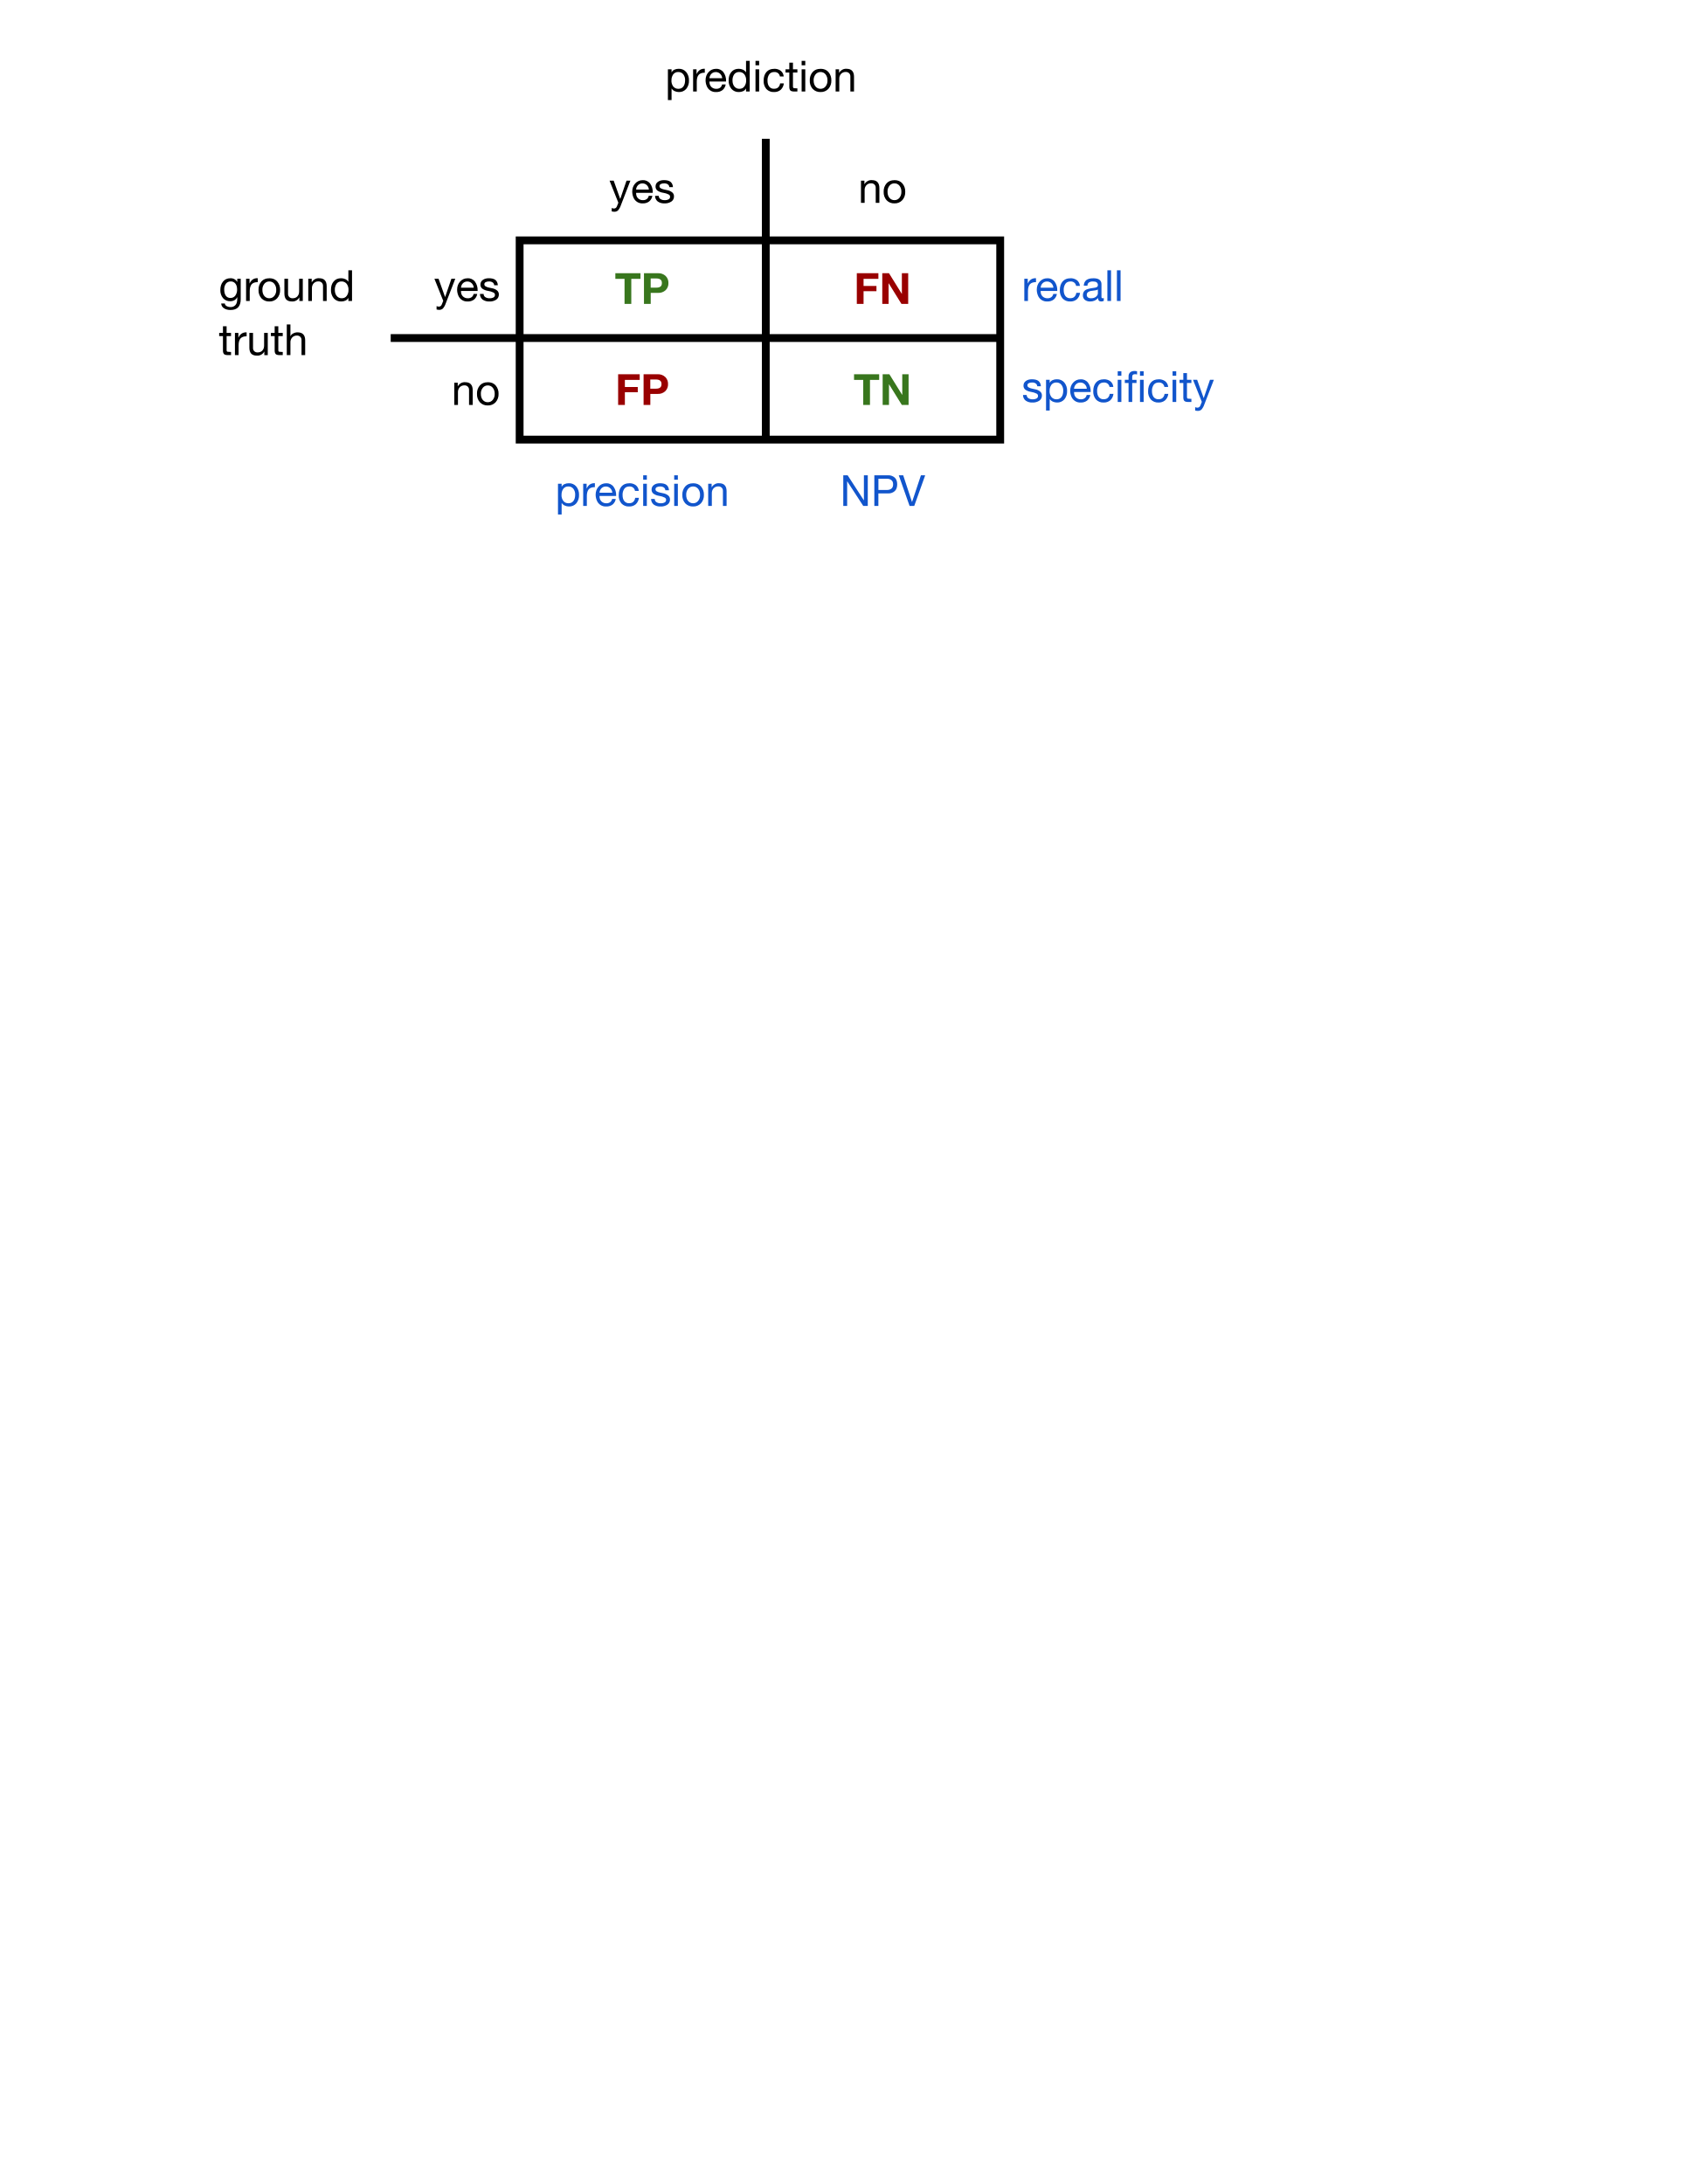
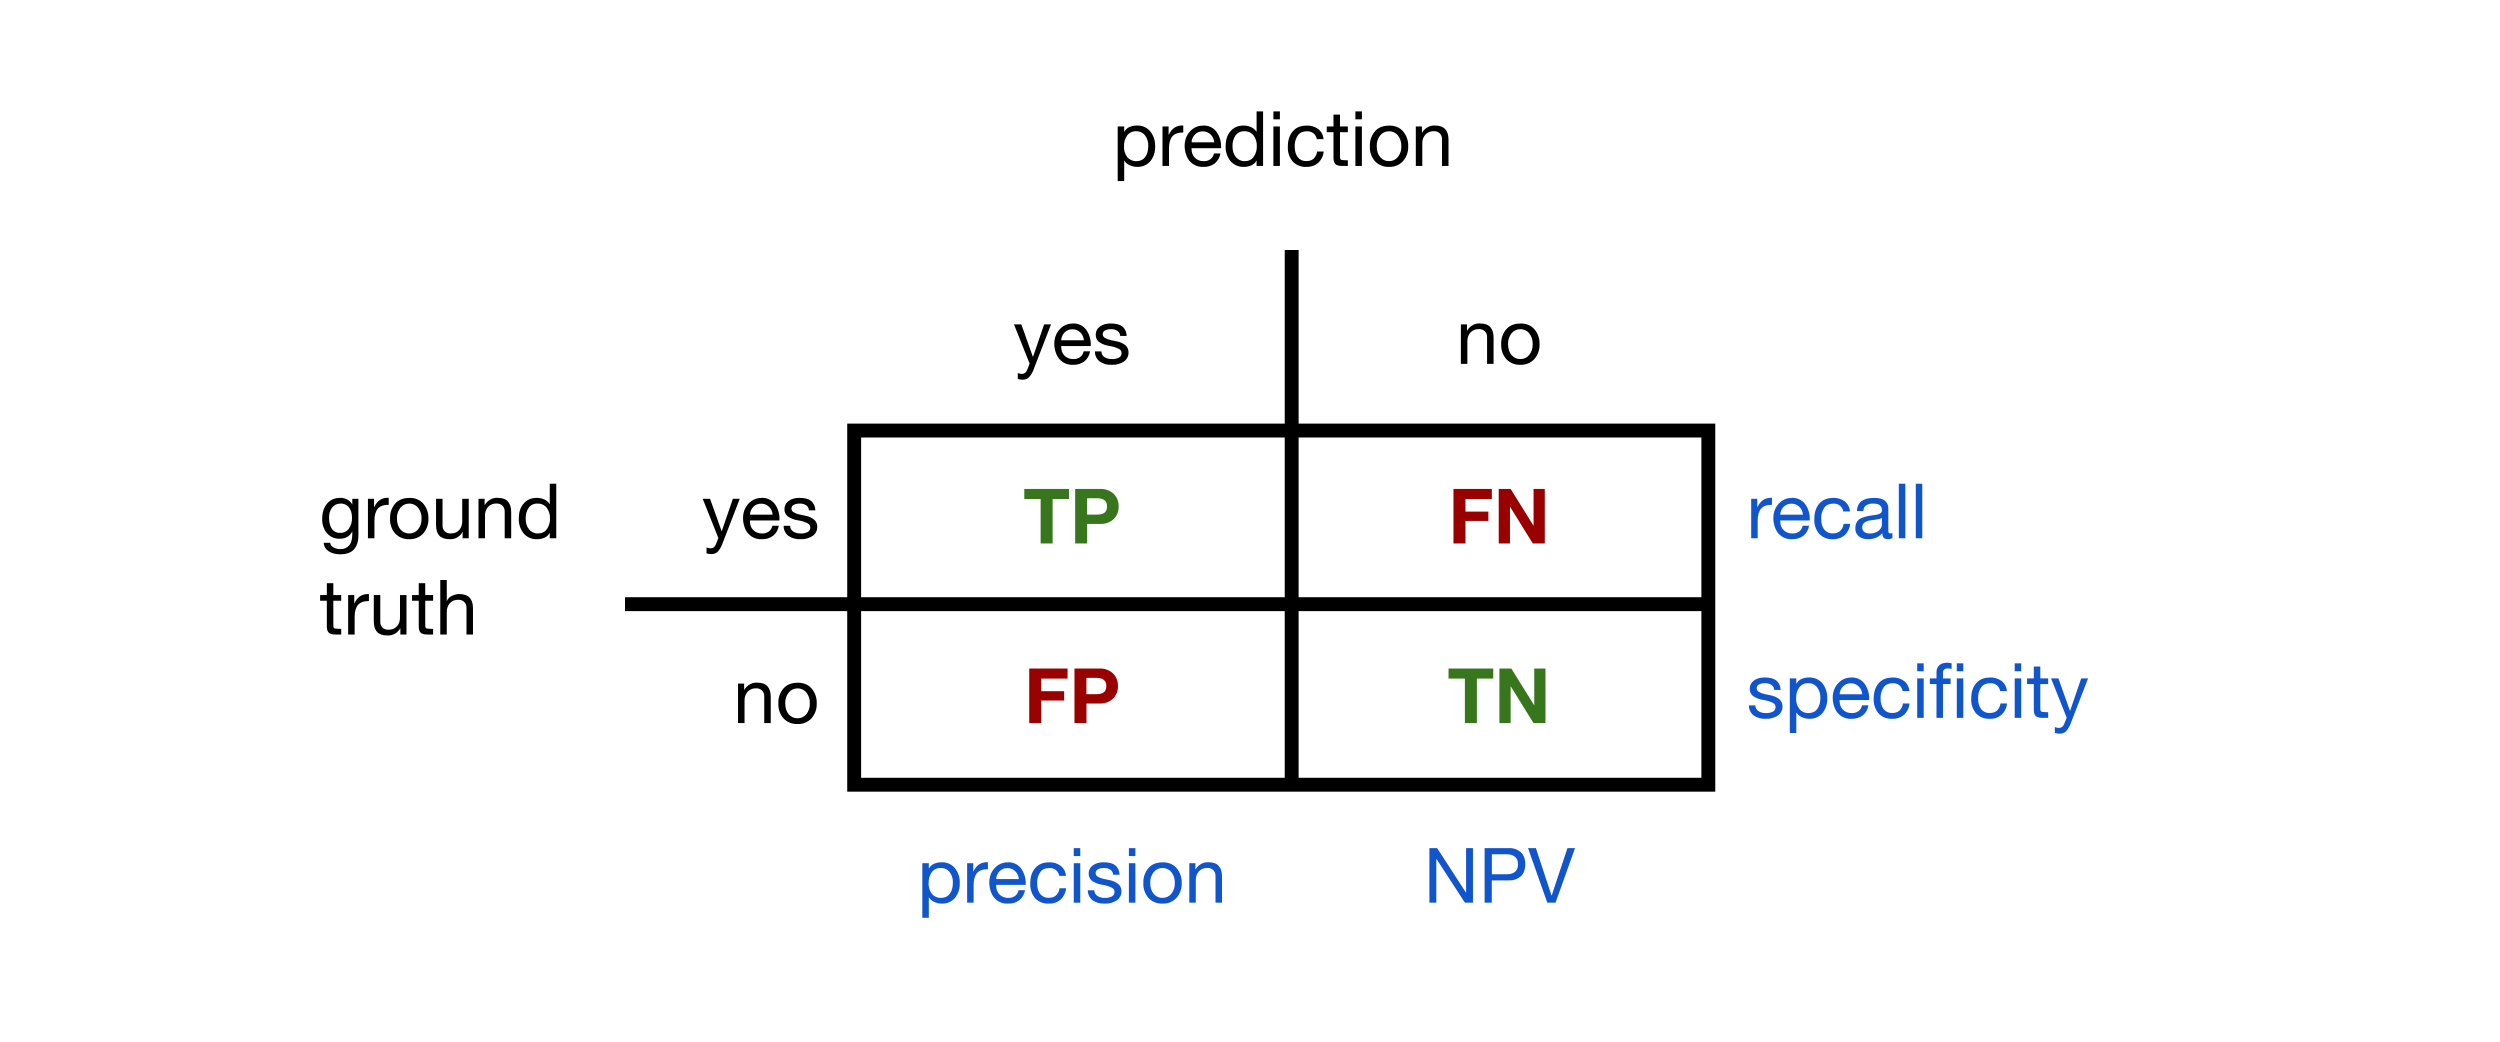
- <svg xmlns="http://www.w3.org/2000/svg" xmlns:xlink="http://www.w3.org/1999/xlink" width="816" height="1056" viewBox="130 180 432 360">
+ <svg xmlns="http://www.w3.org/2000/svg" xmlns:xlink="http://www.w3.org/1999/xlink" width="100%" height="250" viewBox="140 80 360 150">
  <path d="M0 0h612v792H0z" fill="#fff" />
  <clipPath id="a">
    <path d="M263.25 87.942h123v24.363h-123z" fill-rule="evenodd" />
  </clipPath>
  <g clip-path="url(#a)">
    <symbol id="b">
      <path d="M.252.727A.215.215 0 0 0 .426.651.294.294 0 0 0 .49.455.29.29 0 0 0 .427.26.215.215 0 0 0 .254.186a.237.237 0 0 0-.094.02.163.163 0 0 0-.073.061H.085V0H0v.715h.085v-.07h.002A.133.133 0 0 0 .15.706a.232.232 0 0 0 .102.021m-.17-.27A.22.22 0 0 1 .125.314a.147.147 0 0 1 .12-.053c.05 0 .087.018.114.053C.386.349.4.398.4.461a.213.213 0 0 1-.042.137.141.141 0 0 1-.118.054.138.138 0 0 1-.116-.054.228.228 0 0 1-.041-.141z" />
    </symbol>
    <symbol id="c">
      <path d="M.26.53h.006L.272.528v-.09C.208.439.161.422.13.389.1.353.085.301.085.23V0H0v.517h.08V.408h.002C.102.45.126.48.155.5.185.52.22.53.26.53z" />
    </symbol>
    <symbol id="d">
      <path d="M.243.541a.205.205 0 0 0 .173-.08.328.328 0 0 0 .061-.206v-.01H.09V.24C.09.189.104.15.133.12A.156.156 0 0 1 .25.075a.14.14 0 0 1 .09.027.124.124 0 0 1 .044.074h.084A.212.212 0 0 0 .394.045.23.23 0 0 0 .248 0a.22.22 0 0 0-.221.14A.354.354 0 0 0 0 .273c0 .076.023.14.069.19a.224.224 0 0 0 .174.077M.09.321h.297A.155.155 0 0 1 .34.424a.141.141 0 0 1-.104.041.14.14 0 0 1-.1-.04A.159.159 0 0 1 .09.32z" />
    </symbol>
    <symbol id="e">
      <path d="M.49.726V.012H.405v.07H.403A.133.133 0 0 0 .339.021.23.23 0 0 0 .238 0a.218.218 0 0 0-.174.075A.292.292 0 0 0 0 .272c0 .08.02.145.063.194.041.05.1.075.172.075a.231.231 0 0 0 .097-.02.16.16 0 0 0 .07-.06h.003v.265H.49m-.4-.46C.09.212.104.166.133.13A.143.143 0 0 1 .25.075C.3.075.339.093.366.13A.226.226 0 0 1 .408.27a.222.222 0 0 1-.043.142.145.145 0 0 1-.121.054A.134.134 0 0 1 .13.413.238.238 0 0 1 .09.267z" />
    </symbol>
    <symbol id="f">
      <path d="M.085.714V.61H0v.104h.085m0-.197V0H0v.517h.085z" />
    </symbol>
    <symbol id="g">
      <path d="M.244.541A.247.247 0 0 0 .397.496a.185.185 0 0 0 .07-.133H.379A.125.125 0 0 1 .335.44a.13.13 0 0 1-.084.026C.198.466.158.45.131.413A.238.238 0 0 1 .09.264C.09.207.103.161.13.126a.133.133 0 0 1 .11-.05c.042 0 .075.01.098.032a.15.15 0 0 1 .045.093H.47A.238.238 0 0 0 .397.052.225.225 0 0 0 .242 0a.228.228 0 0 0-.178.07A.278.278 0 0 0 0 .265C0 .35.022.416.065.466.109.516.168.54.244.54z" />
    </symbol>
    <symbol id="h">
      <path d="M.173.672V.517h.103V.442H.173V.118c0-.026.009-.04.026-.04A.714.714 0 0 1 .252.074h.024V0h-.07C.16 0 .128.008.112.025S.088.069.088.108v.334H0v.075h.088v.155h.085z" />
    </symbol>
    <symbol id="i">
      <path d="M.251.541c.078 0 .14-.025.184-.076A.284.284 0 0 0 .502.27.278.278 0 0 0 .434.075.236.236 0 0 0 .25 0a.239.239 0 0 0-.182.073A.276.276 0 0 0 0 .27a.28.28 0 0 0 .068.197C.113.517.174.54.25.54M.09.27C.09.21.105.163.135.128A.146.146 0 0 1 .251.075c.047 0 .085.018.115.053A.21.21 0 0 1 .412.27a.213.213 0 0 1-.045.142.145.145 0 0 1-.117.054.145.145 0 0 1-.114-.053A.21.21 0 0 1 .09.27z" />
    </symbol>
    <symbol id="j">
      <path d="M.25.529C.313.529.358.513.386.48.414.449.428.403.428.344V0H.343v.353c0 .03-.01.053-.028.072a.103.103 0 0 1-.078.03A.144.144 0 0 1 .125.41a.163.163 0 0 1-.04-.115V0H0v.517h.08V.435h.002a.184.184 0 0 0 .07.07C.178.522.211.53.25.53z" />
    </symbol>
    <use xlink:href="#b" transform="matrix(11 0 0 -11 300.95 106.077)" />
    <use xlink:href="#c" transform="matrix(11 0 0 -11 307.4 103.897)" />
    <use xlink:href="#d" transform="matrix(11 0 0 -11 310.589 104.031)" />
    <use xlink:href="#e" transform="matrix(11 0 0 -11 316.493 104.031)" />
    <use xlink:href="#f" transform="matrix(11 0 0 -11 323.368 103.897)" />
    <use xlink:href="#g" transform="matrix(11 0 0 -11 325.45 104.031)" />
    <use xlink:href="#h" transform="matrix(11 0 0 -11 331.054 103.897)" />
    <use xlink:href="#f" transform="matrix(11 0 0 -11 335.176 103.897)" />
    <use xlink:href="#i" transform="matrix(11 0 0 -11 337.259 104.031)" />
    <use xlink:href="#j" transform="matrix(11 0 0 -11 343.877 103.897)" />
  </g>
  <clipPath id="k">
    <path d="M263.25 116.442h61.5v24.363h-61.5z" fill-rule="evenodd" />
  </clipPath>
  <g clip-path="url(#k)">
    <symbol id="l">
      <path d="M.096.724.247.301H.25l.145.423h.09L.264.152a.356.356 0 0 0-.066-.12A.12.12 0 0 0 .109 0 .229.229 0 0 0 .05.009v.078L.075.079A.086.086 0 0 1 .1.075c.035 0 .059.017.072.052L.205.21 0 .724h.096z" />
    </symbol>
    <symbol id="m">
      <path d="M.205.541c.07 0 .121-.013.155-.04C.394.472.413.432.416.378H.331V.38a.081.081 0 0 1-.036.064.143.143 0 0 1-.084.022.16.16 0 0 1-.08-.017.055.055 0 0 1-.003-.095.227.227 0 0 1 .078-.03l.08-.017A.252.252 0 0 0 .4.255.116.116 0 0 0 .44.163a.14.14 0 0 0-.06-.12A.267.267 0 0 0 .22 0a.253.253 0 0 0-.158.044A.165.165 0 0 0 0 .175h.085A.089.089 0 0 1 .124.101a.172.172 0 0 1 .1-.026.18.18 0 0 1 .093.02.063.063 0 0 1 .032.057C.35.175.34.194.317.207a.42.42 0 0 1-.129.04.304.304 0 0 0-.137.054.119.119 0 0 0-.04.093c0 .045.019.081.055.107.037.027.083.04.14.04z" />
    </symbol>
    <use xlink:href="#l" transform="matrix(11 0 0 -11 286.013 134.674)" />
    <use xlink:href="#d" transform="matrix(11 0 0 -11 291.82 132.531)" />
    <use xlink:href="#m" transform="matrix(11 0 0 -11 297.665 132.531)" />
  </g>
  <clipPath id="n">
    <path d="M326.25 116.442h60v24.363h-60z" fill-rule="evenodd" />
  </clipPath>
  <g clip-path="url(#n)">
    <use xlink:href="#j" transform="matrix(11 0 0 -11 350.366 132.397)" />
    <use xlink:href="#i" transform="matrix(11 0 0 -11 356.173 132.531)" />
  </g>
  <clipPath id="o">
    <path d="M180.75 141.555h49.5v38.226h-49.5z" fill-rule="evenodd" />
  </clipPath>
  <g clip-path="url(#o)">
    <symbol id="p">
      <path d="M.238.739A.18.18 0 0 0 .332.715.163.163 0 0 0 .393.653h.001v.074h.08V.25C.474.167.454.106.415.063.376.021.315 0 .235 0c-.06 0-.11.013-.15.04A.135.135 0 0 0 .02.151h.085C.106.125.12.105.147.09A.186.186 0 0 1 .239.068a.14.14 0 0 1 .115.05C.381.15.394.2.394.266v.032H.392A.153.153 0 0 0 .33.229.19.19 0 0 0 .23.204a.212.212 0 0 0-.168.072.28.28 0 0 0-.062.19C0 .545.02.61.063.662c.041.051.1.077.175.077M.09.476c0-.061.013-.11.038-.145A.126.126 0 0 1 .236.28c.047 0 .084.018.112.054A.234.234 0 0 1 .39.479c0 .055-.013.1-.039.134a.129.129 0 0 1-.11.051A.135.135 0 0 1 .13.613.216.216 0 0 1 .09.476z" />
    </symbol>
    <symbol id="q">
      <path d="M.085.53V.176A.1.1 0 0 1 .113.104.104.104 0 0 1 .19.075C.24.075.277.09.303.12c.027.03.04.068.04.114v.295h.085V.012h-.08v.082H.346A.179.179 0 0 0 .178 0C.118 0 .073.015.043.046.014.078 0 .124 0 .185v.344h.085z" />
    </symbol>
    <use xlink:href="#p" transform="matrix(11 0 0 -11 186.397 159.82)" />
    <use xlink:href="#c" transform="matrix(11 0 0 -11 192.983 157.51)" />
    <use xlink:href="#i" transform="matrix(11 0 0 -11 196.171 157.644)" />
    <use xlink:href="#q" transform="matrix(11 0 0 -11 202.79 157.644)" />
    <use xlink:href="#j" transform="matrix(11 0 0 -11 208.903 157.51)" />
    <use xlink:href="#e" transform="matrix(11 0 0 -11 214.71 157.644)" />
    <symbol id="r">
      <path d="M.085.714V.44h.002C.099.469.12.49.15.505.18.521.213.53.25.53.313.529.358.513.386.48.414.449.428.403.428.344V0H.343v.353c0 .03-.01.053-.028.072a.103.103 0 0 1-.078.03A.144.144 0 0 1 .125.41a.163.163 0 0 1-.04-.115V0H0v.714h.085z" />
    </symbol>
    <use xlink:href="#h" transform="matrix(11 0 0 -11 186.097 171.372)" />
    <use xlink:href="#c" transform="matrix(11 0 0 -11 190.133 171.372)" />
    <use xlink:href="#q" transform="matrix(11 0 0 -11 193.826 171.507)" />
    <use xlink:href="#h" transform="matrix(11 0 0 -11 199.332 171.372)" />
    <use xlink:href="#r" transform="matrix(11 0 0 -11 203.401 171.372)" />
  </g>
  <clipPath id="s">
    <path d="M230.25 141.555h32.25v24.363h-32.25z" fill-rule="evenodd" />
  </clipPath>
  <g clip-path="url(#s)">
    <use xlink:href="#l" transform="matrix(11 0 0 -11 241.19 159.787)" />
    <use xlink:href="#d" transform="matrix(11 0 0 -11 246.997 157.644)" />
    <use xlink:href="#m" transform="matrix(11 0 0 -11 252.842 157.644)" />
  </g>
  <clipPath id="t">
    <path d="M264 142.305h60.75v24.363H264z" fill-rule="evenodd" />
  </clipPath>
  <g clip-path="url(#t)">
    <symbol id="u">
      <path d="M.585.714V.582H.371V0H.214v.582H0v.132h.585z" />
    </symbol>
    <symbol id="v">
      <path d="M.327.714A.243.243 0 0 0 .504.65.219.219 0 0 0 .569.485.22.22 0 0 0 .504.319.243.243 0 0 0 .327.256h-.17V0H0v.714h.327M.284.378c.045 0 .078.008.1.025.022.017.033.044.033.082 0 .036-.01.063-.032.08-.02.018-.055.027-.1.027H.156V.378h.127z" />
    </symbol>
    <use xlink:href="#u" transform="matrix(11 0 0 -11 287.497 158.26)" fill="#38761d" />
    <use xlink:href="#v" transform="matrix(11 0 0 -11 294.824 158.26)" fill="#38761d" />
  </g>
  <clipPath id="w">
    <path d="M326.25 142.305h59.25v24.363h-59.25z" fill-rule="evenodd" />
  </clipPath>
  <g clip-path="url(#w)">
    <symbol id="x">
      <path d="M.502.714V.582H.157V.417h.3V.295h-.3V0H0v.714h.502z" />
    </symbol>
    <symbol id="y">
      <path d="m.156.714.298-.48h.002v.48h.147V0H.446L.15.478H.147V0H0v.714h.156z" />
    </symbol>
    <use xlink:href="#x" transform="matrix(11 0 0 -11 349.3 158.26)" fill="#900" />
    <use xlink:href="#y" transform="matrix(11 0 0 -11 355.817 158.26)" fill="#900" />
  </g>
  <clipPath id="z">
    <path d="M387 141.555h152.25v24.363H387z" fill-rule="evenodd" />
  </clipPath>
  <g clip-path="url(#z)">
    <symbol id="A">
      <path d="M.24.541C.31.541.36.528.388.503a.125.125 0 0 0 .044-.1V.104c0-.019.01-.029.027-.029A.156.156 0 0 1 .486.08V.014A.133.133 0 0 0 .426 0C.401 0 .383.007.371.02.359.033.353.053.353.08a.216.216 0 0 0-.08-.06A.254.254 0 0 0 .171 0a.191.191 0 0 0-.126.038A.132.132 0 0 0 0 .145c0 .047.015.083.044.11.03.028.1.048.21.062a.18.18 0 0 1 .075.021c.013.01.02.024.02.043C.349.41.339.43.32.445.303.459.273.466.233.466A.156.156 0 0 1 .14.442C.118.426.107.402.105.368H.02c.003.057.023.1.06.13C.119.527.172.54.24.54M.09.151C.09.127.099.11.116.095A.12.12 0 0 1 .19.075c.048 0 .086.012.115.036.028.024.043.05.043.08v.088A.13.13 0 0 0 .292.26a5.117 5.117 0 0 0-.09-.013.171.171 0 0 1-.085-.031A.078.078 0 0 1 .09.15z" />
    </symbol>
    <symbol id="B">
      <path d="M.085.714V0H0v.714h.085z" />
    </symbol>
    <use xlink:href="#c" transform="matrix(11 0 0 -11 392.171 157.51)" fill="#15c" />
    <use xlink:href="#d" transform="matrix(11 0 0 -11 395.36 157.644)" fill="#15c" />
    <use xlink:href="#g" transform="matrix(11 0 0 -11 401.263 157.644)" fill="#15c" />
    <use xlink:href="#A" transform="matrix(11 0 0 -11 407.167 157.644)" fill="#15c" />
    <use xlink:href="#B" transform="matrix(11 0 0 -11 413.431 157.51)" fill="#15c" />
    <use xlink:href="#B" transform="matrix(11 0 0 -11 415.873 157.51)" fill="#15c" />
  </g>
  <clipPath id="C">
    <path d="M230.25 168.168h32.25v24.363h-32.25z" fill-rule="evenodd" />
  </clipPath>
  <g clip-path="url(#C)">
    <use xlink:href="#j" transform="matrix(11 0 0 -11 246.278 184.122)" />
    <use xlink:href="#i" transform="matrix(11 0 0 -11 252.086 184.257)" />
  </g>
  <clipPath id="D">
    <path d="M264 168.168h60.75v24.363H264z" fill-rule="evenodd" />
  </clipPath>
  <g clip-path="url(#D)" fill="#900">
    <use xlink:href="#x" transform="matrix(11 0 0 -11 288.209 184.122)" />
    <use xlink:href="#v" transform="matrix(11 0 0 -11 294.724 184.122)" />
  </g>
  <clipPath id="E">
    <path d="M326.25 168.168h59.25v24.363h-59.25z" fill-rule="evenodd" />
  </clipPath>
  <g clip-path="url(#E)" fill="#38761d">
    <use xlink:href="#u" transform="matrix(11 0 0 -11 348.589 184.122)" />
    <use xlink:href="#y" transform="matrix(11 0 0 -11 355.916 184.122)" />
  </g>
  <clipPath id="F">
    <path d="M387 167.418h152.25v24.363H387z" fill-rule="evenodd" />
  </clipPath>
  <g clip-path="url(#F)">
    <symbol id="G">
      <path d="M.229.722A.205.205 0 0 0 .285.714V.64a.18.18 0 0 1-.048.007C.213.647.197.642.187.632a.055.055 0 0 1-.015-.04V.516h.1V.442h-.1V0H.087v.442H0v.075h.087v.08c0 .039.012.069.036.091.024.023.06.034.106.034M.438.714V.61H.353v.104h.085m0-.197V0H.353v.517h.085z" />
    </symbol>
    <use xlink:href="#m" transform="matrix(11 0 0 -11 391.838 183.507)" fill="#15c" />
    <use xlink:href="#b" transform="matrix(11 0 0 -11 397.732 185.553)" fill="#15c" />
    <use xlink:href="#d" transform="matrix(11 0 0 -11 403.91 183.507)" fill="#15c" />
    <use xlink:href="#g" transform="matrix(11 0 0 -11 409.813 183.507)" fill="#15c" />
    <use xlink:href="#f" transform="matrix(11 0 0 -11 416.077 183.372)" fill="#15c" />
    <use xlink:href="#G" transform="matrix(11 0 0 -11 417.896 183.372)" fill="#15c" />
    <use xlink:href="#g" transform="matrix(11 0 0 -11 423.854 183.507)" fill="#15c" />
    <use xlink:href="#f" transform="matrix(11 0 0 -11 430.118 183.372)" fill="#15c" />
    <use xlink:href="#h" transform="matrix(11 0 0 -11 431.9 183.372)" fill="#15c" />
    <use xlink:href="#l" transform="matrix(11 0 0 -11 435.35 185.65)" fill="#15c" />
  </g>
  <clipPath id="H">
    <path d="M263.25 194.03h62.25v24.363h-62.25z" fill-rule="evenodd" />
  </clipPath>
  <g clip-path="url(#H)" fill="#15c">
    <use xlink:href="#b" transform="matrix(11 0 0 -11 272.815 212.166)" />
    <use xlink:href="#c" transform="matrix(11 0 0 -11 279.267 209.985)" />
    <use xlink:href="#d" transform="matrix(11 0 0 -11 282.454 210.12)" />
    <use xlink:href="#g" transform="matrix(11 0 0 -11 288.358 210.12)" />
    <use xlink:href="#f" transform="matrix(11 0 0 -11 294.622 209.985)" />
    <use xlink:href="#m" transform="matrix(11 0 0 -11 296.646 210.12)" />
    <use xlink:href="#f" transform="matrix(11 0 0 -11 302.56 209.985)" />
    <use xlink:href="#i" transform="matrix(11 0 0 -11 304.643 210.12)" />
    <use xlink:href="#j" transform="matrix(11 0 0 -11 311.26 209.985)" />
  </g>
  <clipPath id="I">
    <path d="M325.5 194.03h60.75v24.363H325.5z" fill-rule="evenodd" />
  </clipPath>
  <g clip-path="url(#I)">
    <symbol id="J">
      <path d="m.101.714.376-.58H.48v.58h.09V0H.465L.092.573H.09V0H0v.714h.101z" />
    </symbol>
    <symbol id="K">
      <path d="M.317.714A.222.222 0 0 0 .474.66C.512.625.532.573.532.503S.512.38.474.345a.214.214 0 0 0-.15-.053h-.23V0H0v.714h.317M.291.372c.045 0 .08.01.107.032.026.021.039.054.039.099C.437.547.424.58.398.6.373.623.335.634.285.634h-.19V.372H.29z" />
    </symbol>
    <symbol id="L">
      <path d="M.103.714.307.095H.31l.206.619h.099L.36 0H.252L0 .714h.103z" />
    </symbol>
    <use xlink:href="#J" transform="matrix(11 0 0 -11 345.836 209.985)" fill="#15c" />
    <use xlink:href="#K" transform="matrix(11 0 0 -11 353.785 209.985)" fill="#15c" />
    <use xlink:href="#L" transform="matrix(11 0 0 -11 360.037 209.985)" fill="#15c" />
  </g>
  <path stroke-width="2" stroke-miterlimit="10" fill="none" stroke="#000" d="M263 141v53M326 116v78M386 142v51M263 142h124M230 167h157M263 193h124" />
</svg>
